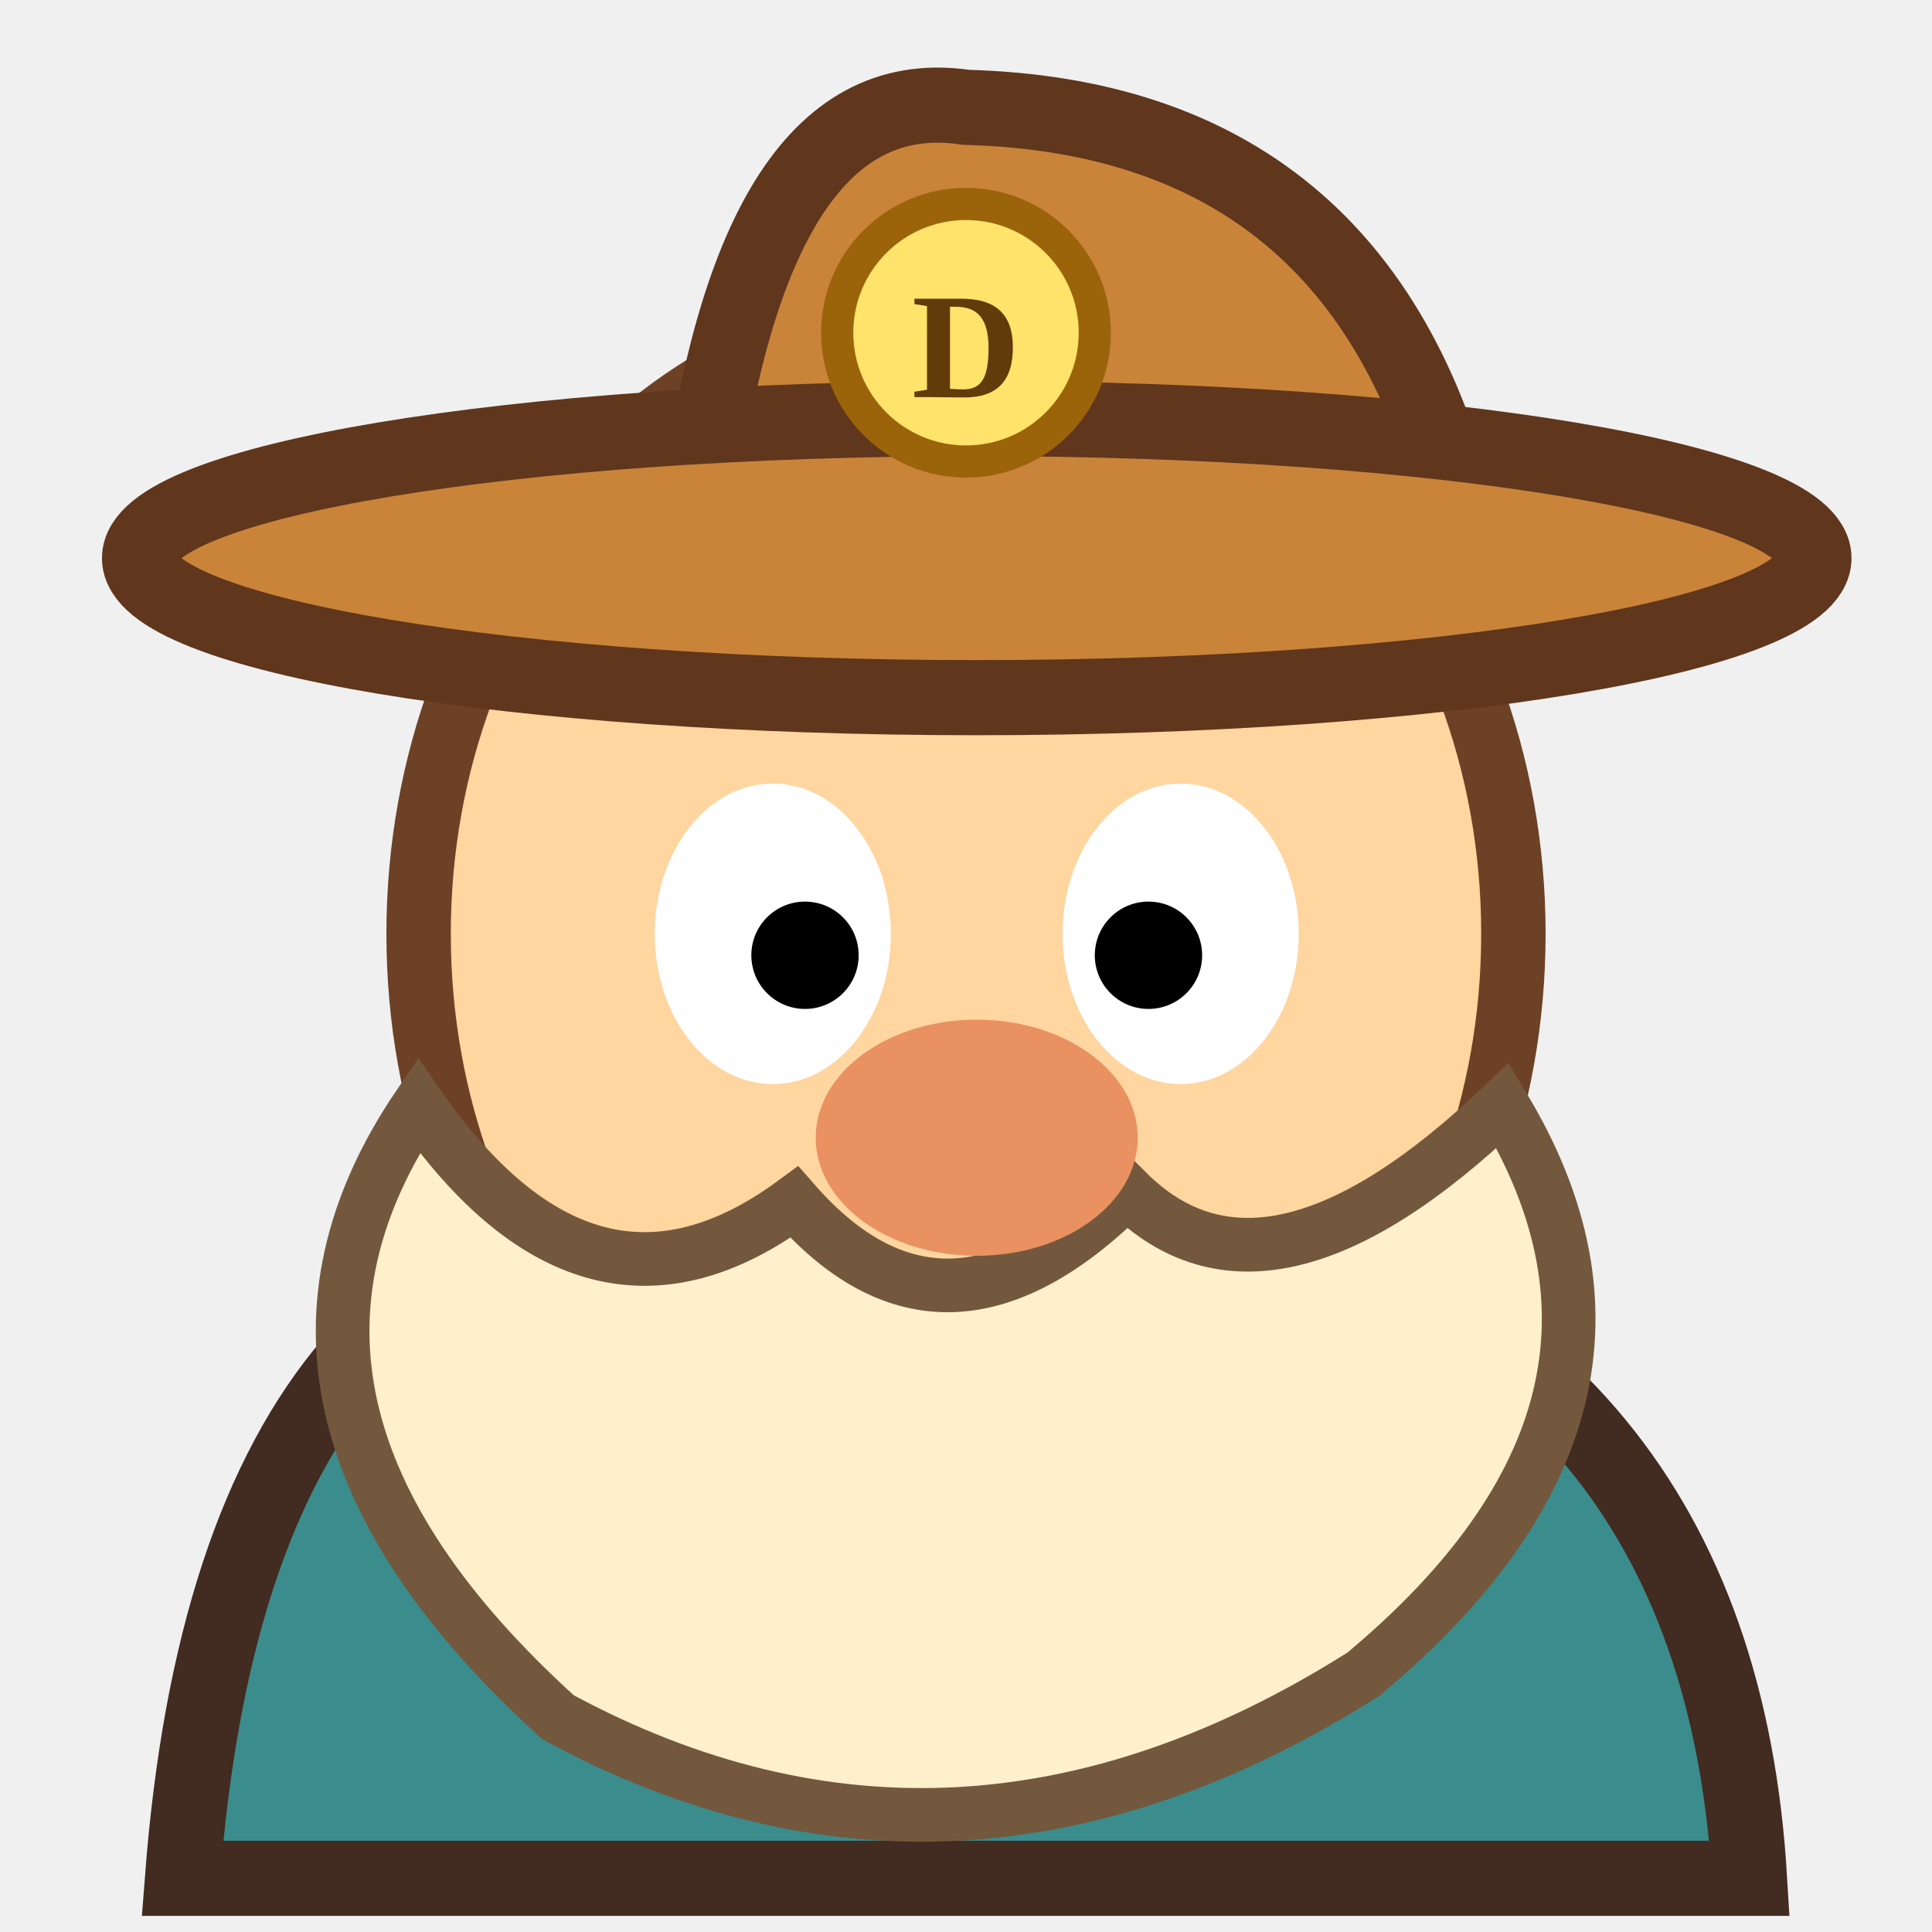
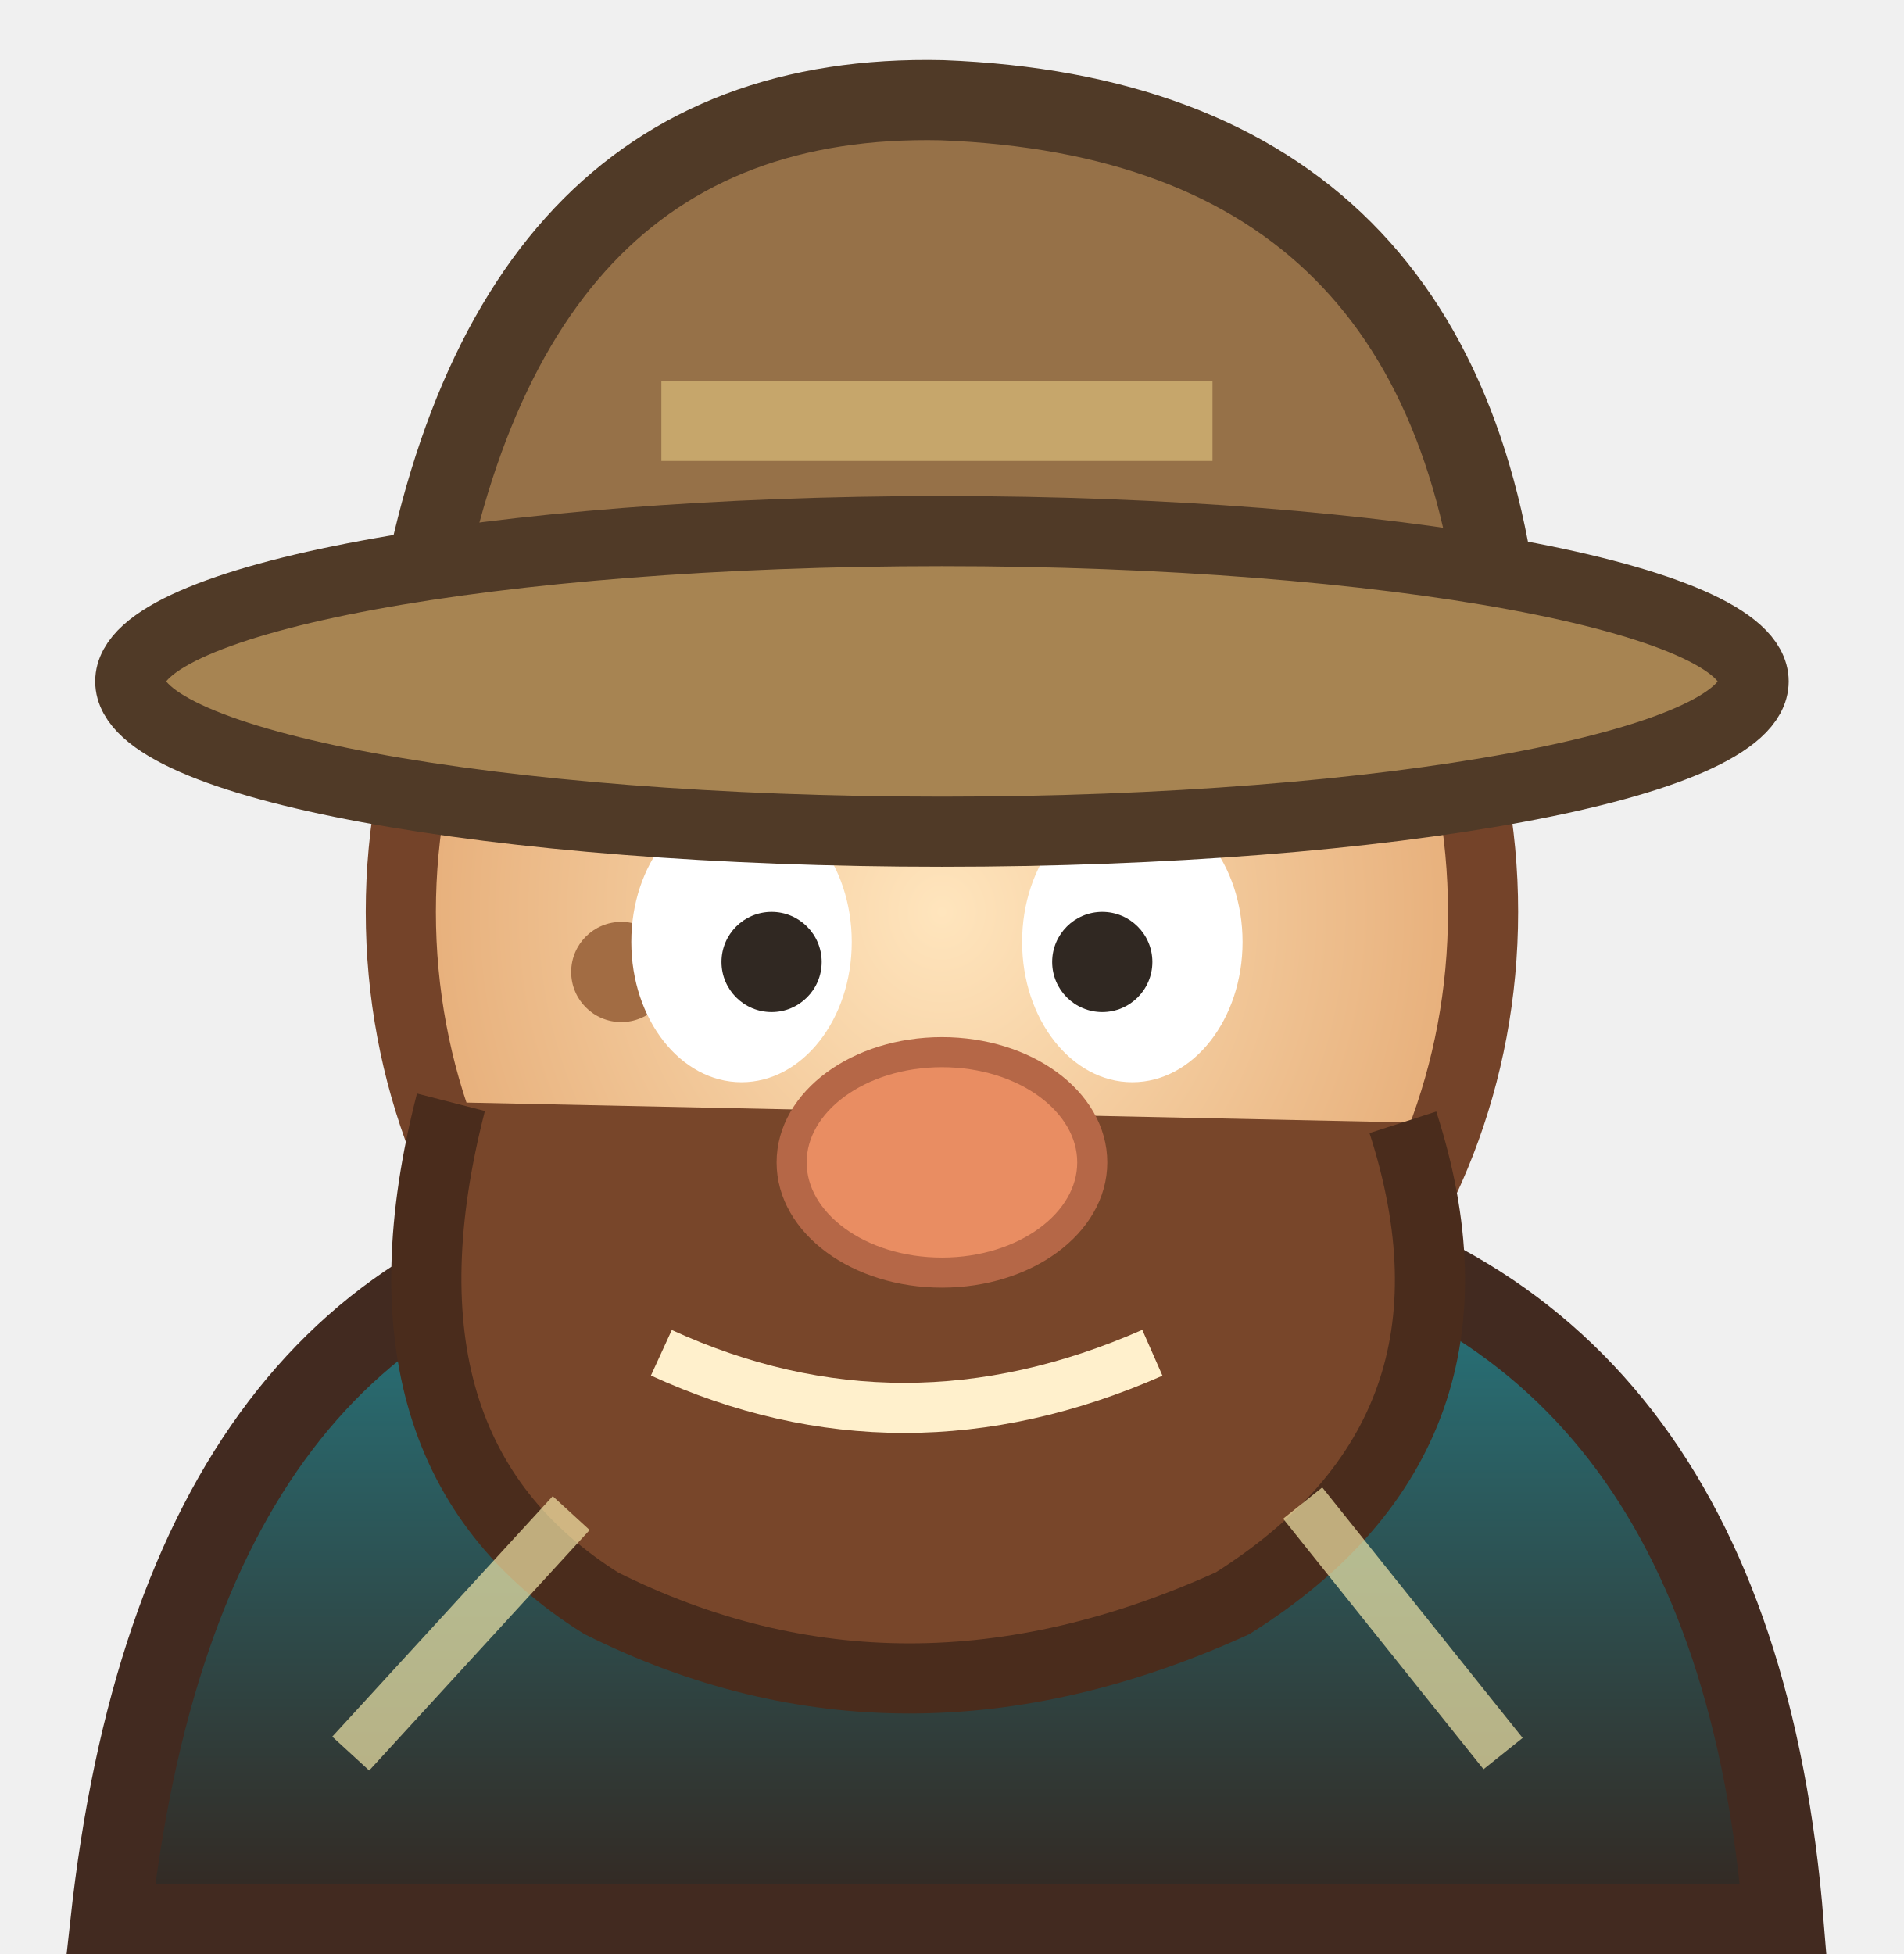
- <svg xmlns="http://www.w3.org/2000/svg" viewBox="0 0 180 180">
-   <path d="M17 175Q22 110 70 113H112Q160 125 163 175Z" fill="#3b8c8c" stroke="#422b21" stroke-width="7" />
-   <ellipse cx="90" cy="87" rx="51" ry="58" fill="#ffd5a0" stroke="#6d4125" stroke-width="6" />
-   <path d="M39 103Q20 131 52 160Q89 180 127 156Q157 131 140 103Q118 124 105 111Q88 128 74 112Q55 126 39 103Z" fill="#fff0cc" stroke="#73583d" stroke-width="5" />
-   <ellipse cx="72" cy="87" rx="11" ry="14" fill="white" />
-   <ellipse cx="110" cy="87" rx="11" ry="14" fill="white" />
-   <circle cx="75" cy="89" r="5" />
-   <circle cx="107" cy="89" r="5" />
-   <ellipse cx="91" cy="106" rx="15" ry="11" fill="#e99161" />
-   <path d="M65 48Q70 7 90 10Q127 11 136 48Z" fill="#c9843a" stroke="#60361c" stroke-width="7" />
-   <ellipse cx="91" cy="52" rx="78" ry="13" fill="#c9843a" stroke="#60361c" stroke-width="7" />
-   <circle cx="90" cy="31" r="12" fill="#ffe36a" stroke="#9b640b" stroke-width="3" />
-   <text x="90" y="37" text-anchor="middle" font-size="14" font-weight="bold" fill="#623b0a">D</text>
+ <svg xmlns="http://www.w3.org/2000/svg" viewBox="0 0 190 195">
+   <defs>
+     <radialGradient id="skin">
+       <stop stop-color="#ffe5bd" />
+       <stop offset="1" stop-color="#e6ad78" />
+     </radialGradient>
+     <linearGradient id="coat" x2="0" y2="1">
+       <stop stop-color="#257d86" />
+       <stop offset="1" stop-color="#34261f" />
+     </linearGradient>
+   </defs>
+   <path d="M11 192Q18 128 65 121H123Q173 130 178 192Z" fill="url(#coat)" stroke="#422a20" stroke-width="8" />
+   <path d="M66 121L94 148 122 121" fill="#f4d7a6" stroke="#68462a" stroke-width="5" />
+   <ellipse cx="94" cy="91" rx="54" ry="59" fill="url(#skin)" stroke="#744329" stroke-width="7" />
+   <path d="M45 110Q36 145 60 160Q90 175 123 160Q150 143 140 112" fill="#78462a" stroke="#4a2c1c" stroke-width="7" />
+   <path d="M66 135Q90 146 115 135" stroke="#fff0cc" stroke-width="5" fill="none" />
+   <circle cx="62" cy="97" r="5" fill="#a26c43" />
+   <ellipse cx="74" cy="94" rx="11" ry="14" fill="#fff" />
+   <ellipse cx="113" cy="94" rx="11" ry="14" fill="#fff" />
+   <circle cx="77" cy="96" r="5" fill="#302822" />
+   <circle cx="110" cy="96" r="5" fill="#302822" />
+   <path d="M64 75Q74 68 84 76M103 76Q115 68 125 75" fill="none" stroke="#62402b" stroke-width="5" stroke-linecap="round" />
+   <ellipse cx="94" cy="116" rx="15" ry="11" fill="#e98d62" stroke="#b56747" stroke-width="3" />
+   <path d="M41 66Q49 9 94 10Q146 12 150 66Z" fill="#967148" stroke="#503a27" stroke-width="8" />
+   <ellipse cx="94" cy="68" rx="81" ry="15" fill="#a78452" stroke="#503a27" stroke-width="7" />
+   <path d="M66 42L121 42" stroke="#c6a66b" stroke-width="8" />
+   <path d="M35 175L57 151M150 175L130 150" stroke="#fff2b0" stroke-width="5" opacity=".65" />
</svg>
